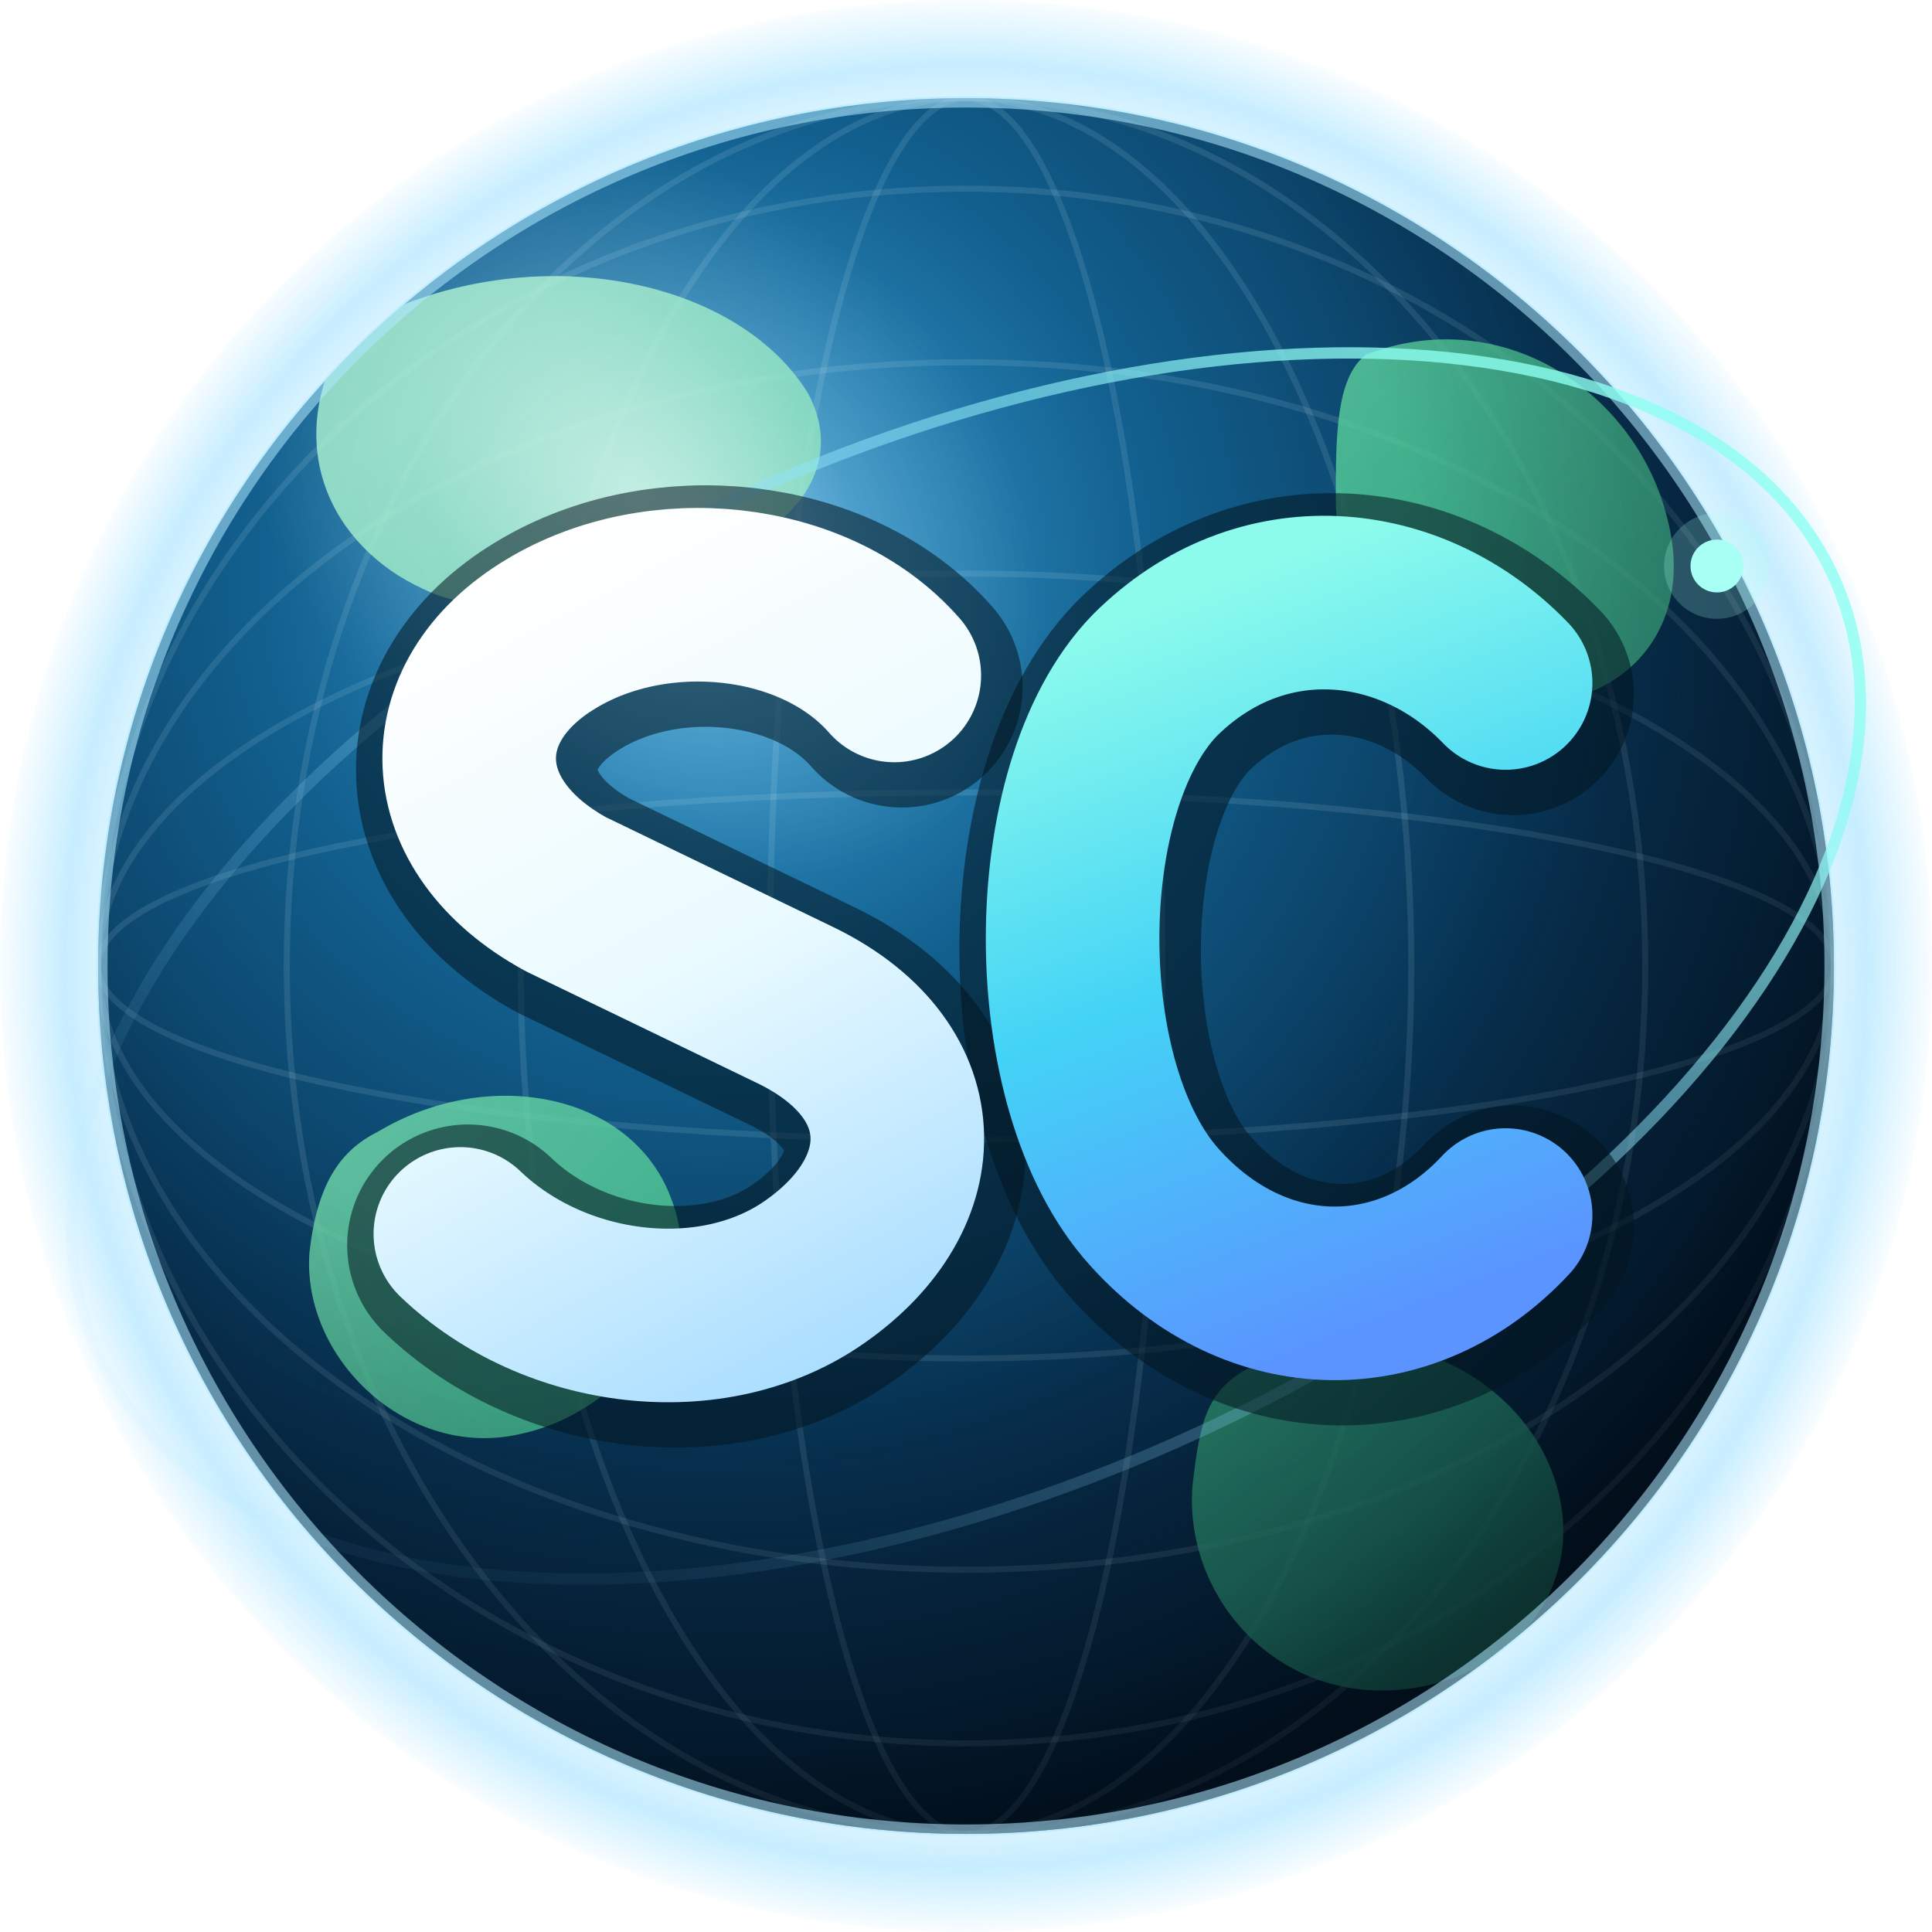
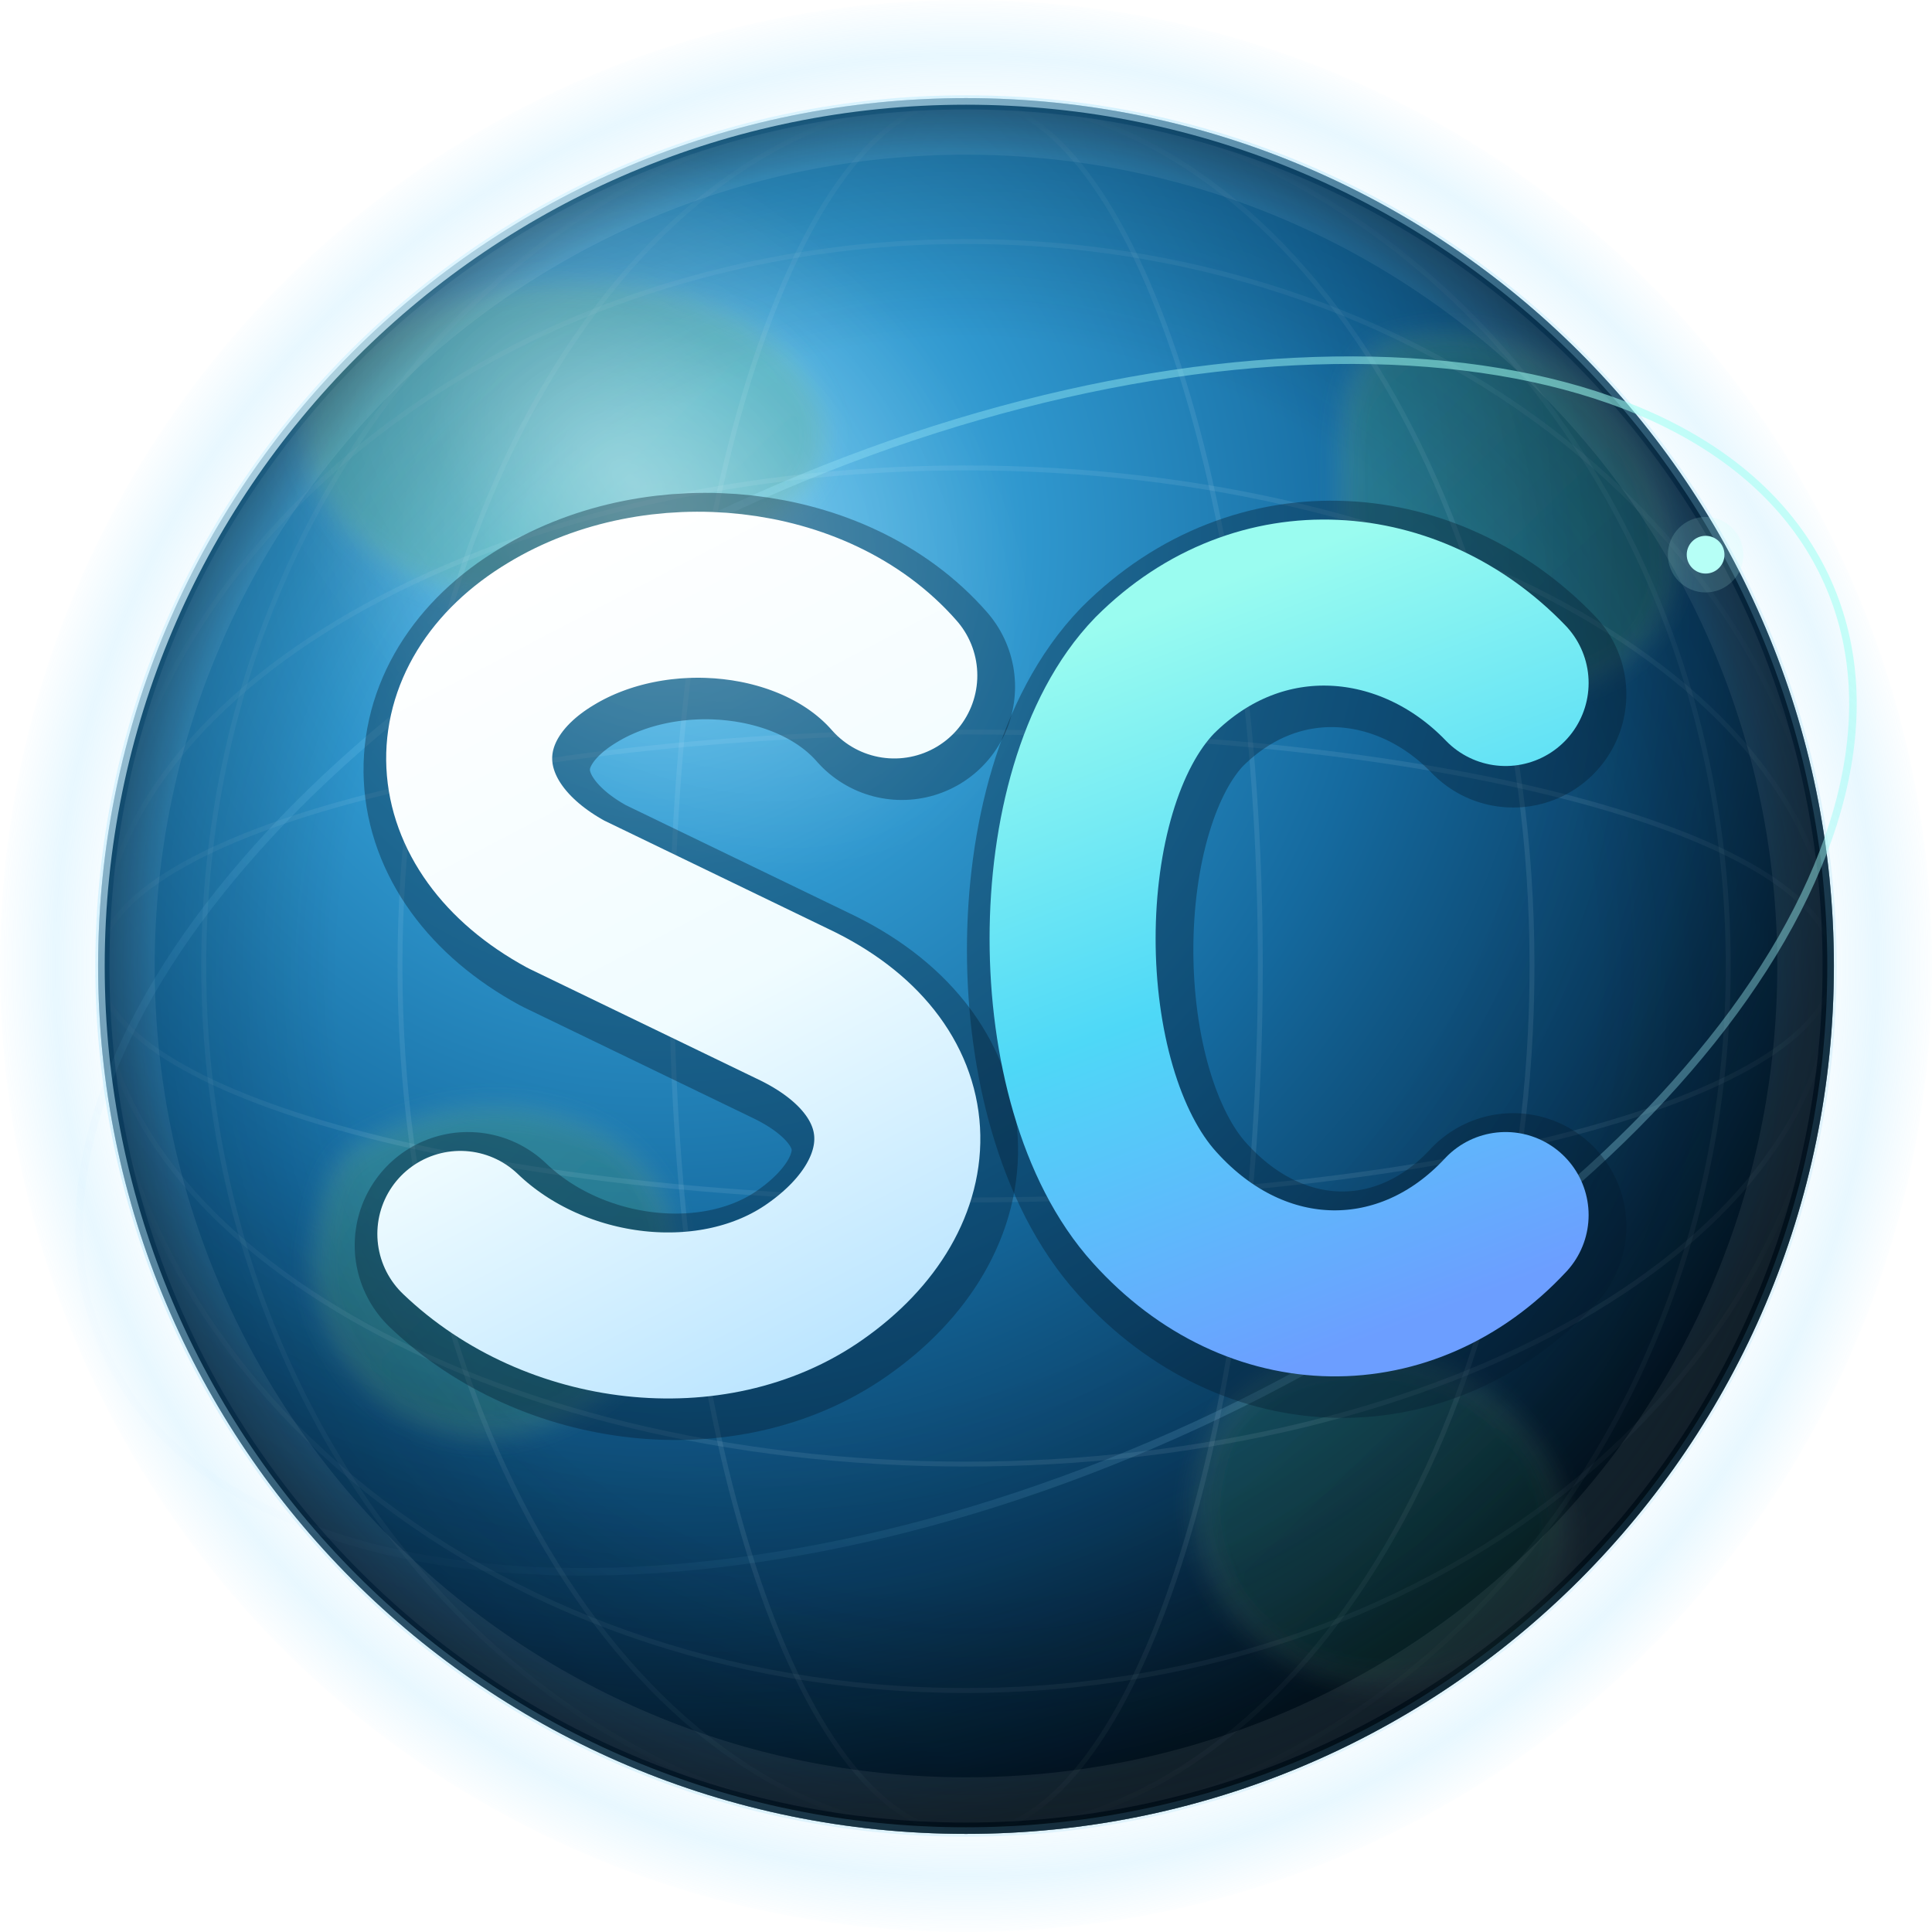
<svg xmlns="http://www.w3.org/2000/svg" width="512" height="512" viewBox="0 0 512 512" fill="none" role="img" aria-labelledby="title description">
  <defs>
-     <radialGradient id="ocean" cx="0" cy="0" r="1" gradientTransform="translate(186 150) rotate(53) scale(340 340)" gradientUnits="userSpaceOnUse">
-       <stop stop-color="#3FA9DE" />
-       <stop offset="0.35" stop-color="#12608F" />
-       <stop offset="0.72" stop-color="#07304F" />
-       <stop offset="1" stop-color="#02121F" />
+     <radialGradient id="ocean" cx="0" cy="0" r="1" gradientTransform="translate(176 142) rotate(50) scale(352 352)" gradientUnits="userSpaceOnUse">
+       <stop stop-color="#6FCDF4" />
+       <stop offset="0.28" stop-color="#2F97CE" />
+       <stop offset="0.55" stop-color="#156A9F" />
+       <stop offset="0.8" stop-color="#0A3D62" />
+       <stop offset="1" stop-color="#03131F" />
    </radialGradient>
-     <radialGradient id="atmosphere" cx="0" cy="0" r="1" gradientTransform="translate(256 256) scale(256 256)" gradientUnits="userSpaceOnUse">
-       <stop offset="0.82" stop-color="#4FC8FF" stop-opacity="0" />
-       <stop offset="0.925" stop-color="#4FC8FF" stop-opacity="0.32" />
-       <stop offset="1" stop-color="#4FC8FF" stop-opacity="0" />
+     <radialGradient id="inner-shadow" cx="0" cy="0" r="1" gradientTransform="translate(256 256) scale(232 232)" gradientUnits="userSpaceOnUse">
+       <stop offset="0.72" stop-color="#020D18" stop-opacity="0" />
+       <stop offset="0.93" stop-color="#020D18" stop-opacity="0.18" />
+       <stop offset="1" stop-color="#020D18" stop-opacity="0.5" />
    </radialGradient>
-     <radialGradient id="terminator" cx="0" cy="0" r="1" gradientTransform="translate(196 168) rotate(52) scale(330 330)" gradientUnits="userSpaceOnUse">
-       <stop offset="0.55" stop-color="#04182C" stop-opacity="0" />
-       <stop offset="0.88" stop-color="#04182C" stop-opacity="0.35" />
-       <stop offset="1" stop-color="#020C18" stop-opacity="0.6" />
+     <radialGradient id="terminator" cx="0" cy="0" r="1" gradientTransform="translate(206 176) rotate(52) scale(332 332)" gradientUnits="userSpaceOnUse">
+       <stop offset="0.6" stop-color="#02111E" stop-opacity="0" />
+       <stop offset="0.88" stop-color="#02111E" stop-opacity="0.18" />
+       <stop offset="1" stop-color="#010910" stop-opacity="0.38" />
    </radialGradient>
-     <radialGradient id="specular" cx="0" cy="0" r="1" gradientTransform="translate(170 132) rotate(40) scale(118 86)" gradientUnits="userSpaceOnUse">
-       <stop stop-color="#FFFFFF" stop-opacity="0.55" />
-       <stop offset="0.55" stop-color="#FFFFFF" stop-opacity="0.14" />
+     <radialGradient id="specular" cx="0" cy="0" r="1" gradientTransform="translate(168 128) rotate(42) scale(126 82)" gradientUnits="userSpaceOnUse">
+       <stop stop-color="#FFFFFF" stop-opacity="0.34" />
+       <stop offset="0.5" stop-color="#FFFFFF" stop-opacity="0.1" />
      <stop offset="1" stop-color="#FFFFFF" stop-opacity="0" />
    </radialGradient>
-     <linearGradient id="continent" x1="96" y1="120" x2="392" y2="404" gradientUnits="userSpaceOnUse">
-       <stop stop-color="#A6F3CE" />
-       <stop offset="0.5" stop-color="#4FCB95" />
-       <stop offset="1" stop-color="#227F60" />
+     <radialGradient id="atmosphere" cx="0" cy="0" r="1" gradientTransform="translate(256 256) scale(258 258)" gradientUnits="userSpaceOnUse">
+       <stop offset="0.86" stop-color="#5CCBFF" stop-opacity="0" />
+       <stop offset="0.935" stop-color="#5CCBFF" stop-opacity="0.14" />
+       <stop offset="1" stop-color="#5CCBFF" stop-opacity="0" />
+     </radialGradient>
+     <linearGradient id="rim" x1="96" y1="96" x2="428" y2="436" gradientUnits="userSpaceOnUse">
+       <stop stop-color="#D6F3FF" stop-opacity="0.75" />
+       <stop offset="0.45" stop-color="#9ADCF8" stop-opacity="0.28" />
+       <stop offset="1" stop-color="#5FBFE8" stop-opacity="0.12" />
    </linearGradient>
+     <linearGradient id="continent" x1="110" y1="110" x2="400" y2="410" gradientUnits="userSpaceOnUse">
+       <stop stop-color="#6FC7A4" />
+       <stop offset="0.55" stop-color="#357F68" />
+       <stop offset="1" stop-color="#1B5A49" />
+     </linearGradient>
+     <filter id="soft-land" x="-15%" y="-15%" width="130%" height="130%">
+       <feGaussianBlur stdDeviation="3.2" />
+     </filter>
    <linearGradient id="s-ink" x1="134" y1="150" x2="241" y2="355" gradientUnits="userSpaceOnUse">
      <stop stop-color="#FFFFFF" />
-       <stop offset="0.5" stop-color="#EAFBFF" />
-       <stop offset="1" stop-color="#A9DDFF" />
+       <stop offset="0.55" stop-color="#F0FCFF" />
+       <stop offset="1" stop-color="#B9E4FF" />
    </linearGradient>
    <linearGradient id="c-ink" x1="319" y1="156" x2="391" y2="344" gradientUnits="userSpaceOnUse">
-       <stop stop-color="#8CFBEC" />
-       <stop offset="0.48" stop-color="#43D3F6" />
-       <stop offset="1" stop-color="#5B93FF" />
+       <stop stop-color="#9AFCF0" />
+       <stop offset="0.5" stop-color="#4ED8F7" />
+       <stop offset="1" stop-color="#6C9EFF" />
    </linearGradient>
-     <linearGradient id="orbit-ink" x1="90" y1="332" x2="438" y2="164" gradientUnits="userSpaceOnUse">
-       <stop stop-color="#8ED8FF" stop-opacity="0.05" />
-       <stop offset="0.52" stop-color="#8ED8FF" stop-opacity="0.35" />
-       <stop offset="1" stop-color="#8DFFF1" stop-opacity="0.8" />
+     <linearGradient id="orbit-ink" x1="72" y1="340" x2="446" y2="158" gradientUnits="userSpaceOnUse">
+       <stop stop-color="#7FD4FF" stop-opacity="0.02" />
+       <stop offset="0.55" stop-color="#9FE3FF" stop-opacity="0.22" />
+       <stop offset="1" stop-color="#9DFFF2" stop-opacity="0.55" />
    </linearGradient>
+     <radialGradient id="grid-fade" cx="0" cy="0" r="1" gradientTransform="translate(256 256) scale(232 232)" gradientUnits="userSpaceOnUse">
+       <stop offset="0.7" stop-color="#FFFFFF" />
+       <stop offset="0.93" stop-color="#FFFFFF" stop-opacity="0.55" />
+       <stop offset="1" stop-color="#FFFFFF" stop-opacity="0" />
+     </radialGradient>
+     <mask id="grid-mask">
+       <circle cx="256" cy="256" r="230" fill="url(#grid-fade)" />
+     </mask>
    <clipPath id="globe-clip">
      <circle cx="256" cy="256" r="230" />
    </clipPath>
  </defs>
  <circle cx="256" cy="256" r="256" fill="url(#atmosphere)" />
  <g clip-path="url(#globe-clip)">
    <circle cx="256" cy="256" r="230" fill="url(#ocean)" />
-     <g stroke="#DDF6FF" stroke-opacity="0.11" stroke-width="1.6">
-       <ellipse cx="256" cy="256" rx="230" ry="46" />
-       <ellipse cx="256" cy="256" rx="230" ry="104" />
-       <ellipse cx="256" cy="256" rx="230" ry="160" />
-       <ellipse cx="256" cy="256" rx="230" ry="206" />
-       <ellipse cx="256" cy="256" rx="52" ry="230" />
-       <ellipse cx="256" cy="256" rx="118" ry="230" />
-       <ellipse cx="256" cy="256" rx="180" ry="230" />
+     <g filter="url(#soft-land)" fill="url(#continent)" fill-opacity="0.38" stroke="#CFF7E4" stroke-opacity="0.12" stroke-width="2">
+       <path d="M 86 96 C 128 66 196 70 214 102 C 228 124 206 142 180 146 C 152 150 138 162 114 154 C 90 145 72 120 86 96 Z" />
+       <path d="M 366 92 C 402 80 436 106 442 140 C 448 168 424 186 398 182 C 374 178 356 156 356 132 C 356 114 356 98 366 92 Z" />
+       <path d="M 96 304 C 126 286 166 294 176 320 C 186 346 164 374 136 379 C 106 384 82 358 84 332 C 86 316 88 308 96 304 Z" />
+       <path d="M 336 366 C 366 350 402 366 412 394 C 422 422 398 446 368 446 C 338 446 316 422 318 396 C 320 380 326 372 336 366 Z" />
    </g>
-     <g fill="url(#continent)" fill-opacity="0.8">
-       <path d="M 92 88 C 136 62 194 72 214 104 C 226 126 206 146 178 150 C 150 154 132 166 112 156 C 88 145 74 118 92 88 Z" />
-       <path d="M 362 94 C 398 80 434 104 442 138 C 450 170 426 190 398 186 C 372 182 354 158 354 132 C 354 116 354 100 362 94 Z" />
-       <path d="M 100 300 C 130 282 168 290 178 318 C 188 344 166 374 138 380 C 108 387 80 360 82 332 C 84 314 90 305 100 300 Z" />
-       <path d="M 332 362 C 364 346 402 362 412 392 C 422 422 398 448 366 448 C 336 448 314 422 316 394 C 318 376 320 368 332 362 Z" />
+     <g stroke="#E6F9FF" stroke-opacity="0.09" stroke-width="1.3" mask="url(#grid-mask)">
+       <ellipse cx="256" cy="256" rx="230" ry="62" />
+       <ellipse cx="256" cy="256" rx="230" ry="132" />
+       <ellipse cx="256" cy="256" rx="230" ry="192" />
+       <ellipse cx="256" cy="256" rx="78" ry="230" />
+       <ellipse cx="256" cy="256" rx="150" ry="230" />
+       <ellipse cx="256" cy="256" rx="202" ry="230" />
    </g>
    <circle cx="256" cy="256" r="230" fill="url(#terminator)" />
+     <circle cx="256" cy="256" r="230" fill="url(#inner-shadow)" />
    <circle cx="256" cy="256" r="230" fill="url(#specular)" />
+     <circle cx="256" cy="256" r="221" fill="none" stroke="#EAF9FF" stroke-opacity="0.07" stroke-width="12" />
  </g>
-   <circle cx="256" cy="256" r="229" stroke="#AEE8FF" stroke-opacity="0.55" stroke-width="3" />
+   <circle cx="256" cy="256" r="229.5" stroke="url(#rim)" stroke-width="2.5" />
  <g>
-     <ellipse cx="256" cy="256" rx="252" ry="138" transform="rotate(-24 256 256)" stroke="url(#orbit-ink)" stroke-width="3" />
-     <circle cx="455" cy="150" r="7" fill="#A8FFF4" />
-     <circle cx="455" cy="150" r="14" fill="#A8FFF4" fill-opacity="0.22" />
+     <ellipse cx="256" cy="256" rx="250" ry="136" transform="rotate(-24 256 256)" stroke="url(#orbit-ink)" stroke-width="2" />
+     <circle cx="452" cy="147" r="5" fill="#B6FFF5" />
+     <circle cx="452" cy="147" r="10" fill="#B6FFF5" fill-opacity="0.16" />
  </g>
  <g id="monogram" fill="none" stroke-linecap="round" stroke-linejoin="round">
-     <g stroke="#03141F" stroke-opacity="0.55" stroke-width="64" transform="translate(2 3)">
+     <g stroke="#041A2E" stroke-opacity="0.36" stroke-width="60" transform="translate(2 3)">
      <path d="M 237 179 C 216 155 174 151 146 168 C 116 186 117 219 150 237 L 210 266 C 246 283 246 316 216 337 C 189 356 147 351 122 327" />
      <path d="M 399 181 C 374 155 334 151 306 179 C 277 209 277 288 306 320 C 333 350 373 350 399 322" />
    </g>
-     <g stroke-width="46">
+     <g stroke-width="44">
      <path id="letter-s" d="M 237 179 C 216 155 174 151 146 168 C 116 186 117 219 150 237 L 210 266 C 246 283 246 316 216 337 C 189 356 147 351 122 327" stroke="url(#s-ink)" />
      <path id="letter-c" d="M 399 181 C 374 155 334 151 306 179 C 277 209 277 288 306 320 C 333 350 373 350 399 322" stroke="url(#c-ink)" />
    </g>
  </g>
</svg>
